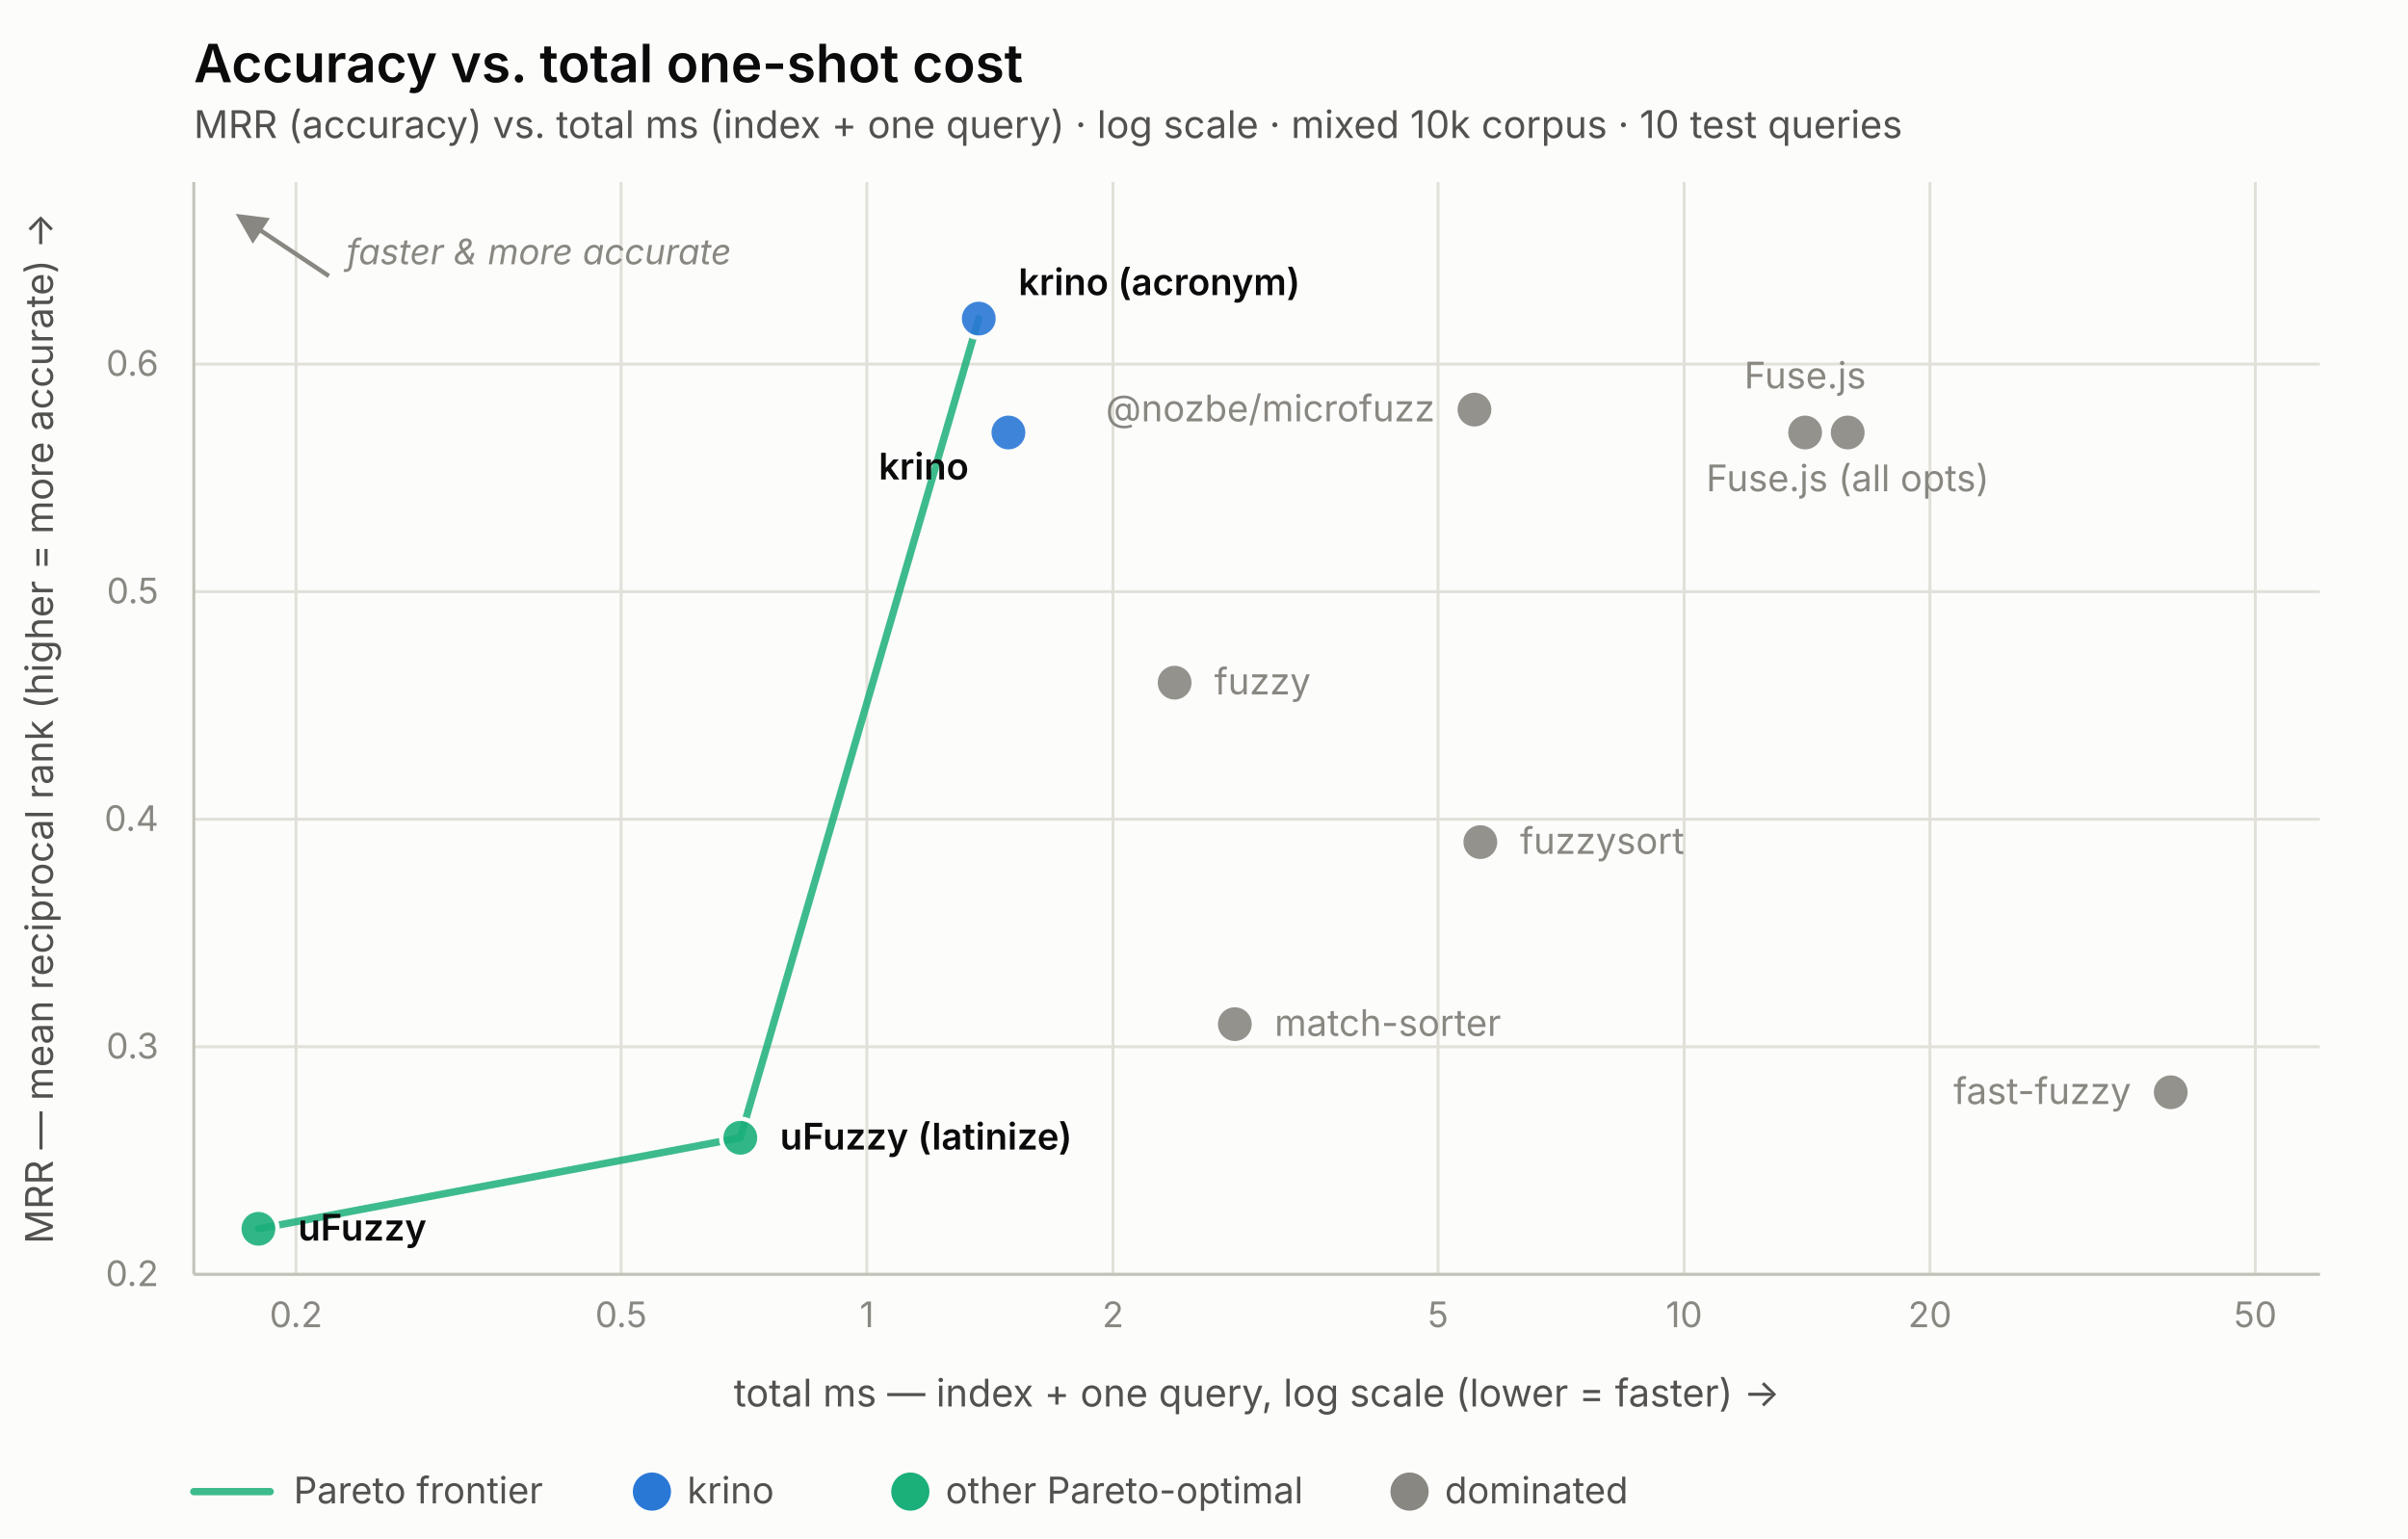
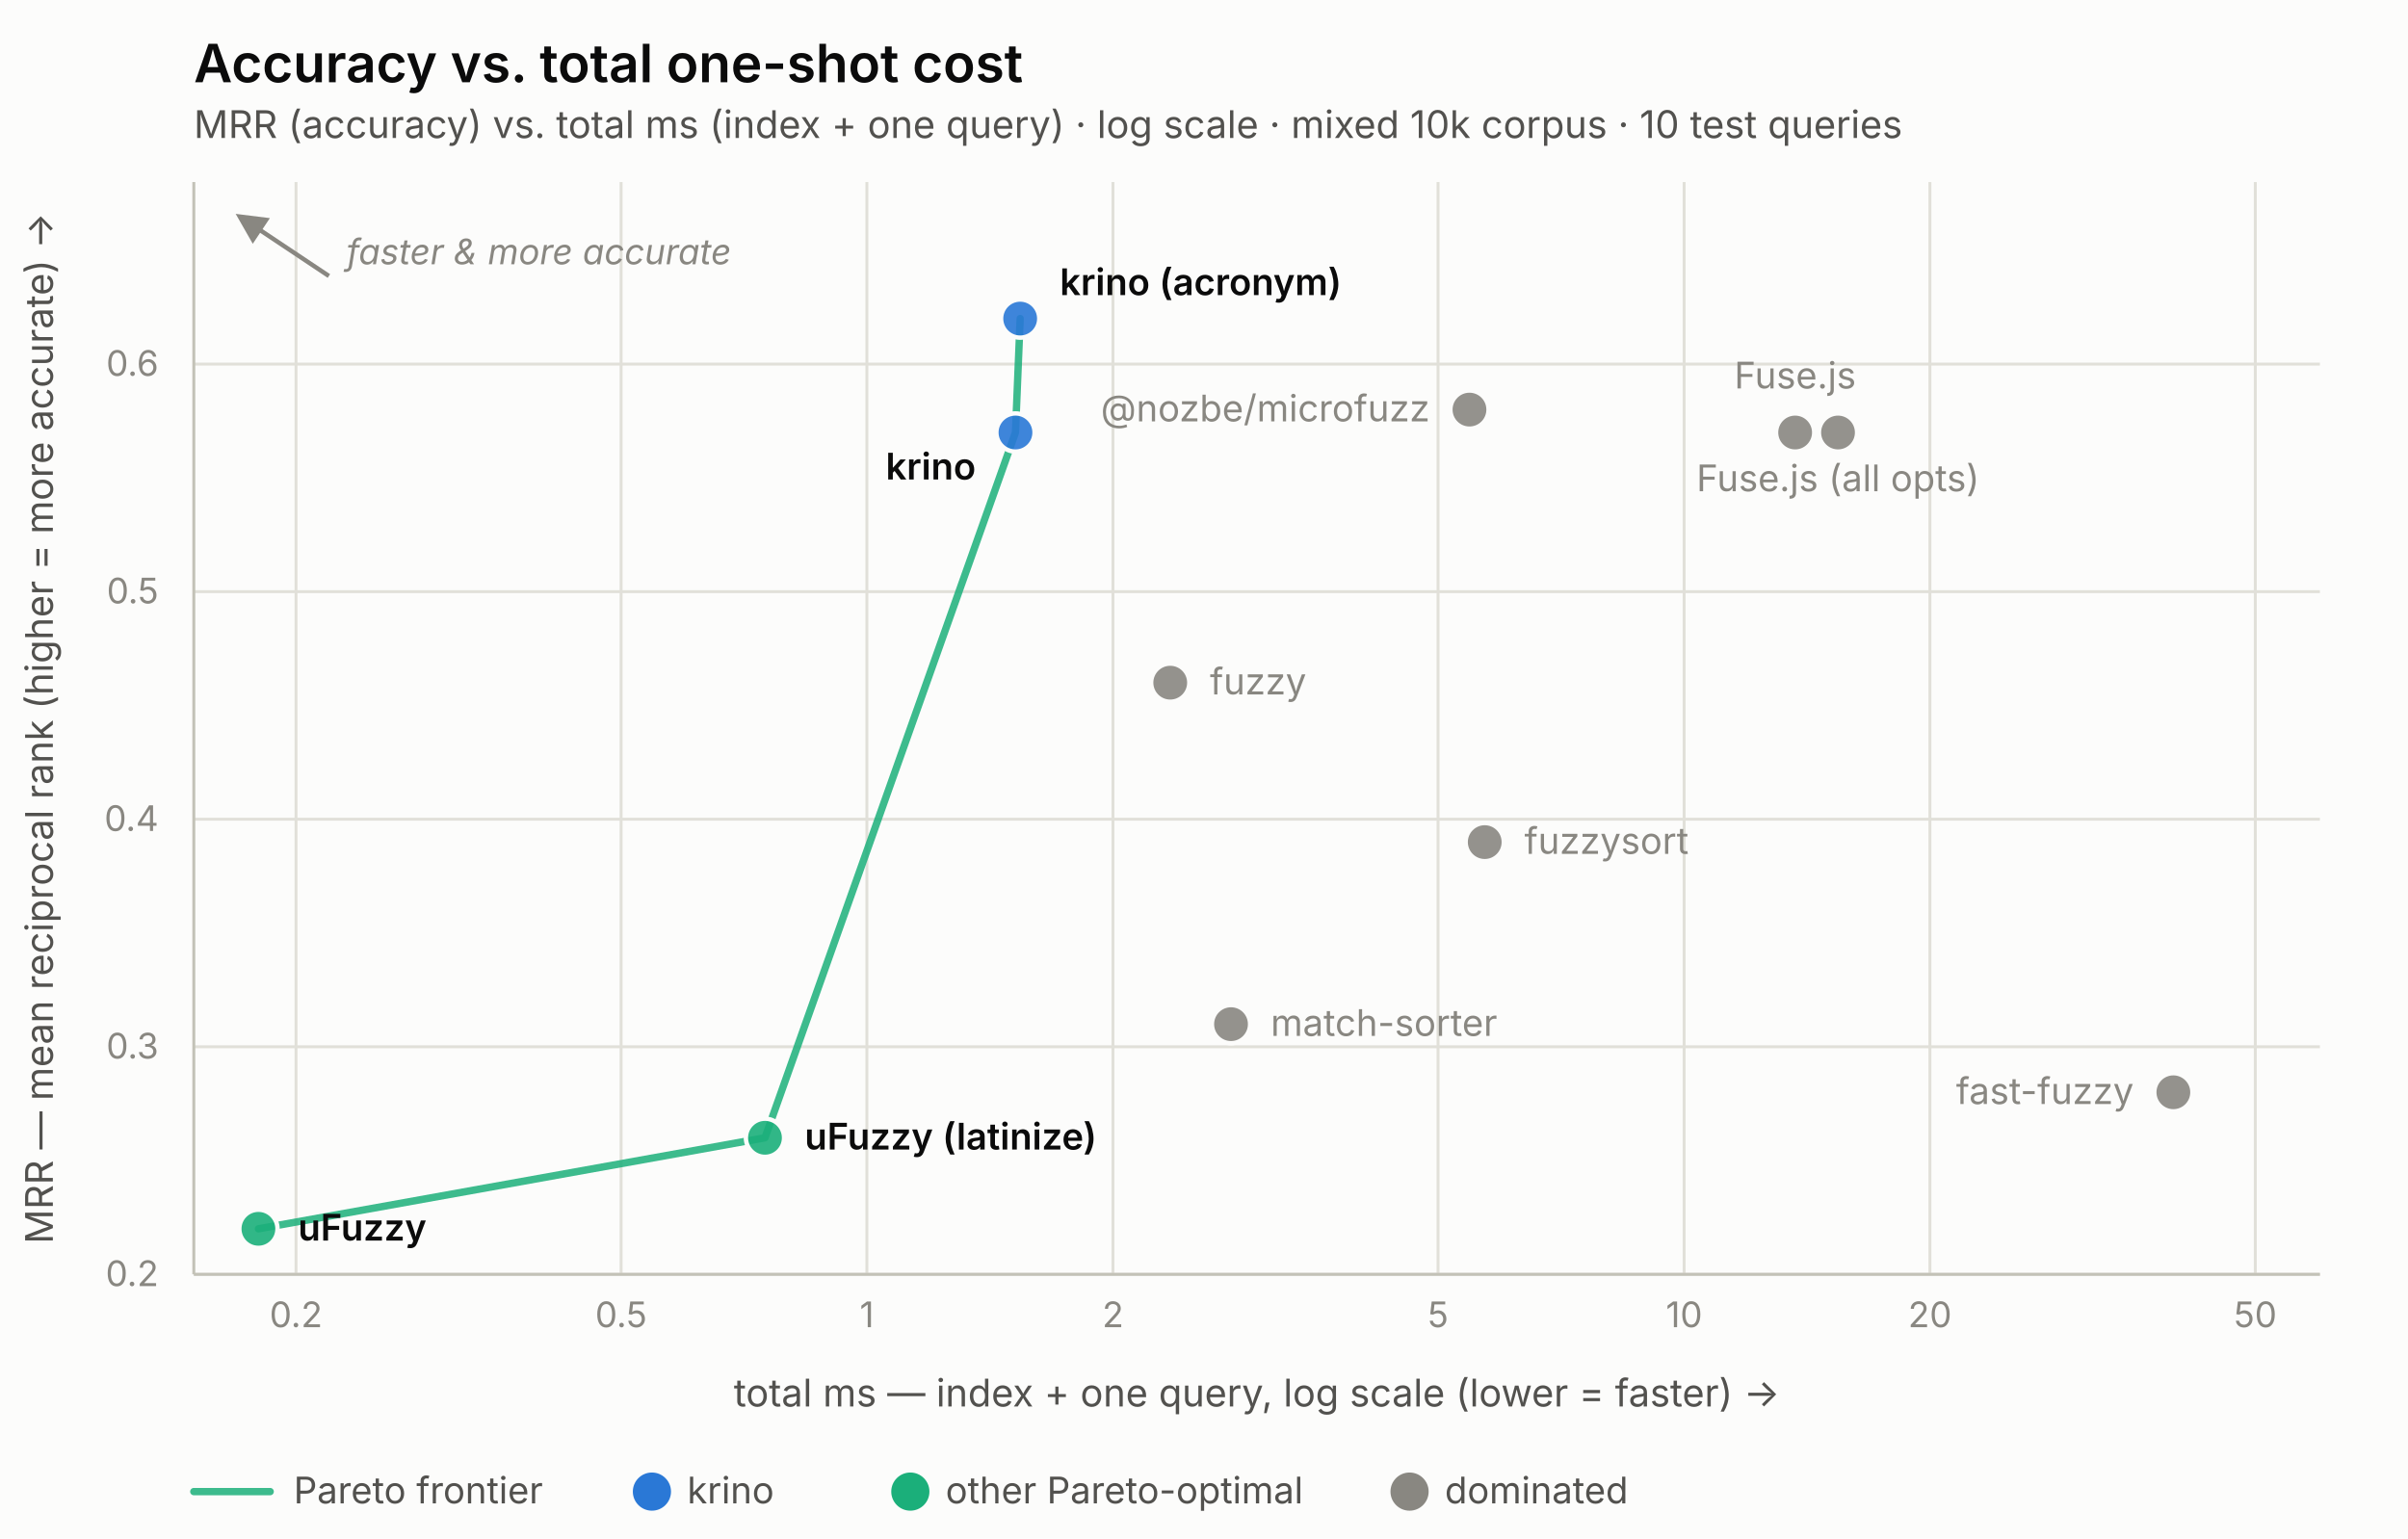
<svg xmlns="http://www.w3.org/2000/svg" viewBox="0 0 820 524" font-family="system-ui, -apple-system, 'Segoe UI', sans-serif" role="img" aria-labelledby="pareto-total-title pareto-total-desc">
  <defs>
    <marker id="arrow" viewBox="0 0 10 10" refX="8" refY="5" markerWidth="7" markerHeight="7" orient="auto-start-reverse">
      <path d="M0 0 L10 5 L0 10 z" fill="#898781" />
    </marker>
  </defs>
  <rect x="0" y="0" width="820" height="524" fill="#fcfcfb" />
  <text x="66" y="28" fill="#0b0b0b" font-size="18" font-weight="600">Accuracy vs. total one-shot cost</text>
  <text x="66" y="47" fill="#52514e" font-size="13">MRR (accuracy) vs. total ms (index + one query) · log scale · mixed 10k corpus · 10 test queries</text>
  <g>
    <line x1="100.8" y1="62" x2="100.8" y2="434" stroke="#e1e0d9" />
    <line x1="211.5" y1="62" x2="211.5" y2="434" stroke="#e1e0d9" />
    <line x1="295.2" y1="62" x2="295.2" y2="434" stroke="#e1e0d9" />
    <line x1="379" y1="62" x2="379" y2="434" stroke="#e1e0d9" />
    <line x1="489.7" y1="62" x2="489.7" y2="434" stroke="#e1e0d9" />
    <line x1="573.5" y1="62" x2="573.5" y2="434" stroke="#e1e0d9" />
    <line x1="657.2" y1="62" x2="657.2" y2="434" stroke="#e1e0d9" />
    <line x1="768" y1="62" x2="768" y2="434" stroke="#e1e0d9" />
    <line x1="66" y1="434" x2="790" y2="434" stroke="#e1e0d9" />
    <line x1="66" y1="356.5" x2="790" y2="356.5" stroke="#e1e0d9" />
    <line x1="66" y1="279" x2="790" y2="279" stroke="#e1e0d9" />
    <line x1="66" y1="201.5" x2="790" y2="201.5" stroke="#e1e0d9" />
    <line x1="66" y1="124" x2="790" y2="124" stroke="#e1e0d9" />
  </g>
  <line x1="66" y1="434" x2="790" y2="434" stroke="#c3c2b7" />
  <line x1="66" y1="62" x2="66" y2="434" stroke="#c3c2b7" />
  <g>
    <text x="100.8" y="452" text-anchor="middle" fill="#898781" font-size="12" font-variant-numeric="tabular-nums">0.2</text>
    <text x="211.5" y="452" text-anchor="middle" fill="#898781" font-size="12" font-variant-numeric="tabular-nums">0.5</text>
    <text x="295.2" y="452" text-anchor="middle" fill="#898781" font-size="12" font-variant-numeric="tabular-nums">1</text>
    <text x="379" y="452" text-anchor="middle" fill="#898781" font-size="12" font-variant-numeric="tabular-nums">2</text>
    <text x="489.7" y="452" text-anchor="middle" fill="#898781" font-size="12" font-variant-numeric="tabular-nums">5</text>
    <text x="573.5" y="452" text-anchor="middle" fill="#898781" font-size="12" font-variant-numeric="tabular-nums">10</text>
    <text x="657.2" y="452" text-anchor="middle" fill="#898781" font-size="12" font-variant-numeric="tabular-nums">20</text>
    <text x="768" y="452" text-anchor="middle" fill="#898781" font-size="12" font-variant-numeric="tabular-nums">50</text>
  </g>
  <g>
    <text x="54" y="438" text-anchor="end" fill="#898781" font-size="12" font-variant-numeric="tabular-nums">0.2</text>
    <text x="54" y="360.5" text-anchor="end" fill="#898781" font-size="12" font-variant-numeric="tabular-nums">0.3</text>
    <text x="54" y="283" text-anchor="end" fill="#898781" font-size="12" font-variant-numeric="tabular-nums">0.4</text>
    <text x="54" y="205.5" text-anchor="end" fill="#898781" font-size="12" font-variant-numeric="tabular-nums">0.5</text>
    <text x="54" y="128" text-anchor="end" fill="#898781" font-size="12" font-variant-numeric="tabular-nums">0.6</text>
  </g>
  <text x="428" y="479" text-anchor="middle" fill="#52514e" font-size="13">total ms — index + one query, log scale (lower = faster) →</text>
  <text transform="translate(18,248) rotate(-90)" text-anchor="middle" fill="#52514e" font-size="13">MRR — mean reciprocal rank (higher = more accurate) →</text>
-   <path d="M88 418.5 L252.1 387.5 L333.3 108.5" fill="none" stroke="#1baf7a" stroke-width="2.5" stroke-linejoin="round" stroke-linecap="round" opacity="0.85" />
+   <path d="M88 418.5 L260.5 387.5 L345.8 147.3 L347.4 108.5" fill="none" stroke="#1baf7a" stroke-width="2.5" stroke-linejoin="round" stroke-linecap="round" opacity="0.85" />
  <g transform="translate(78,70)">
    <line x1="34" y1="24" x2="4" y2="4" stroke="#898781" stroke-width="1.5" marker-end="url(#arrow)" />
    <text x="40" y="20" fill="#898781" font-size="12" font-style="italic">faster &amp; more accurate</text>
  </g>
  <g>
-     <circle cx="333.3" cy="108.5" r="6.5" fill="#2a78d6" fill-opacity="0.9" stroke="#fcfcfb" stroke-width="1.5" />
-     <circle cx="502.1" cy="139.5" r="6.5" fill="#898781" fill-opacity="0.9" stroke="#fcfcfb" stroke-width="1.5" />
-     <circle cx="343.4" cy="147.3" r="6.5" fill="#2a78d6" fill-opacity="0.9" stroke="#fcfcfb" stroke-width="1.5" />
-     <circle cx="614.7" cy="147.3" r="6.5" fill="#898781" fill-opacity="0.9" stroke="#fcfcfb" stroke-width="1.5" />
-     <circle cx="629.2" cy="147.3" r="6.5" fill="#898781" fill-opacity="0.9" stroke="#fcfcfb" stroke-width="1.5" />
-     <circle cx="400" cy="232.5" r="6.5" fill="#898781" fill-opacity="0.9" stroke="#fcfcfb" stroke-width="1.5" />
-     <circle cx="504.1" cy="286.8" r="6.5" fill="#898781" fill-opacity="0.9" stroke="#fcfcfb" stroke-width="1.5" />
-     <circle cx="420.5" cy="348.8" r="6.5" fill="#898781" fill-opacity="0.9" stroke="#fcfcfb" stroke-width="1.5" />
-     <circle cx="739.2" cy="372" r="6.5" fill="#898781" fill-opacity="0.9" stroke="#fcfcfb" stroke-width="1.5" />
-     <circle cx="252.1" cy="387.5" r="6.5" fill="#1baf7a" fill-opacity="0.9" stroke="#fcfcfb" stroke-width="1.5" />
+     <circle cx="347.4" cy="108.5" r="6.5" fill="#2a78d6" fill-opacity="0.9" stroke="#fcfcfb" stroke-width="1.5" />
+     <circle cx="500.4" cy="139.5" r="6.5" fill="#898781" fill-opacity="0.9" stroke="#fcfcfb" stroke-width="1.5" />
+     <circle cx="345.8" cy="147.3" r="6.5" fill="#2a78d6" fill-opacity="0.9" stroke="#fcfcfb" stroke-width="1.5" />
+     <circle cx="611.3" cy="147.3" r="6.5" fill="#898781" fill-opacity="0.9" stroke="#fcfcfb" stroke-width="1.5" />
+     <circle cx="625.9" cy="147.3" r="6.5" fill="#898781" fill-opacity="0.9" stroke="#fcfcfb" stroke-width="1.5" />
+     <circle cx="398.5" cy="232.5" r="6.5" fill="#898781" fill-opacity="0.9" stroke="#fcfcfb" stroke-width="1.5" />
+     <circle cx="505.6" cy="286.8" r="6.5" fill="#898781" fill-opacity="0.9" stroke="#fcfcfb" stroke-width="1.5" />
+     <circle cx="419.2" cy="348.8" r="6.5" fill="#898781" fill-opacity="0.9" stroke="#fcfcfb" stroke-width="1.5" />
+     <circle cx="740.1" cy="372" r="6.5" fill="#898781" fill-opacity="0.9" stroke="#fcfcfb" stroke-width="1.5" />
+     <circle cx="260.5" cy="387.5" r="6.5" fill="#1baf7a" fill-opacity="0.9" stroke="#fcfcfb" stroke-width="1.5" />
    <circle cx="88" cy="418.5" r="6.5" fill="#1baf7a" fill-opacity="0.9" stroke="#fcfcfb" stroke-width="1.5" />
  </g>
  <g>
-     <text x="346.8" y="100.5" text-anchor="start" fill="#0b0b0b" font-size="12.5" font-weight="600">krino (acronym)</text>
-     <text x="614.7" y="132.3" text-anchor="middle" fill="#898781" font-size="12.5">Fuse.js</text>
-     <text x="488.6" y="143.5" text-anchor="end" fill="#898781" font-size="12.5">@nozbe/microfuzz</text>
-     <text x="329.9" y="163.3" text-anchor="end" fill="#0b0b0b" font-size="12.5" font-weight="600">krino</text>
-     <text x="629.2" y="167.3" text-anchor="middle" fill="#898781" font-size="12.5">Fuse.js (all opts)</text>
-     <text x="413.5" y="236.5" text-anchor="start" fill="#898781" font-size="12.5">fuzzy</text>
-     <text x="517.6" y="290.8" text-anchor="start" fill="#898781" font-size="12.5">fuzzysort</text>
-     <text x="434" y="352.8" text-anchor="start" fill="#898781" font-size="12.5">match-sorter</text>
-     <text x="725.7" y="376" text-anchor="end" fill="#898781" font-size="12.5">fast-fuzzy</text>
-     <text x="265.6" y="391.5" text-anchor="start" fill="#0b0b0b" font-size="12.5" font-weight="600">uFuzzy (latinize)</text>
+     <text x="360.9" y="100.5" text-anchor="start" fill="#0b0b0b" font-size="12.5" font-weight="600">krino (acronym)</text>
+     <text x="611.3" y="132.3" text-anchor="middle" fill="#898781" font-size="12.5">Fuse.js</text>
+     <text x="486.9" y="143.5" text-anchor="end" fill="#898781" font-size="12.5">@nozbe/microfuzz</text>
+     <text x="332.3" y="163.3" text-anchor="end" fill="#0b0b0b" font-size="12.5" font-weight="600">krino</text>
+     <text x="625.9" y="167.3" text-anchor="middle" fill="#898781" font-size="12.5">Fuse.js (all opts)</text>
+     <text x="412" y="236.5" text-anchor="start" fill="#898781" font-size="12.5">fuzzy</text>
+     <text x="519.1" y="290.8" text-anchor="start" fill="#898781" font-size="12.5">fuzzysort</text>
+     <text x="432.7" y="352.8" text-anchor="start" fill="#898781" font-size="12.5">match-sorter</text>
+     <text x="726.6" y="376" text-anchor="end" fill="#898781" font-size="12.5">fast-fuzzy</text>
+     <text x="274" y="391.5" text-anchor="start" fill="#0b0b0b" font-size="12.5" font-weight="600">uFuzzy (latinize)</text>
    <text x="101.5" y="422.5" text-anchor="start" fill="#0b0b0b" font-size="12.5" font-weight="600">uFuzzy</text>
  </g>
  <g>
    <line x1="66" y1="508" x2="92" y2="508" stroke="#1baf7a" stroke-width="2.5" stroke-linecap="round" opacity="0.85" />
    <text x="100" y="512" fill="#52514e" font-size="12.5">Pareto frontier</text>
    <circle cx="222" cy="508" r="6.5" fill="#2a78d6" />
    <text x="234" y="512" fill="#52514e" font-size="12.5">krino</text>
    <circle cx="310" cy="508" r="6.5" fill="#1baf7a" />
    <text x="322" y="512" fill="#52514e" font-size="12.5">other Pareto-optimal</text>
    <circle cx="480" cy="508" r="6.5" fill="#898781" />
    <text x="492" y="512" fill="#52514e" font-size="12.5">dominated</text>
  </g>
</svg>
